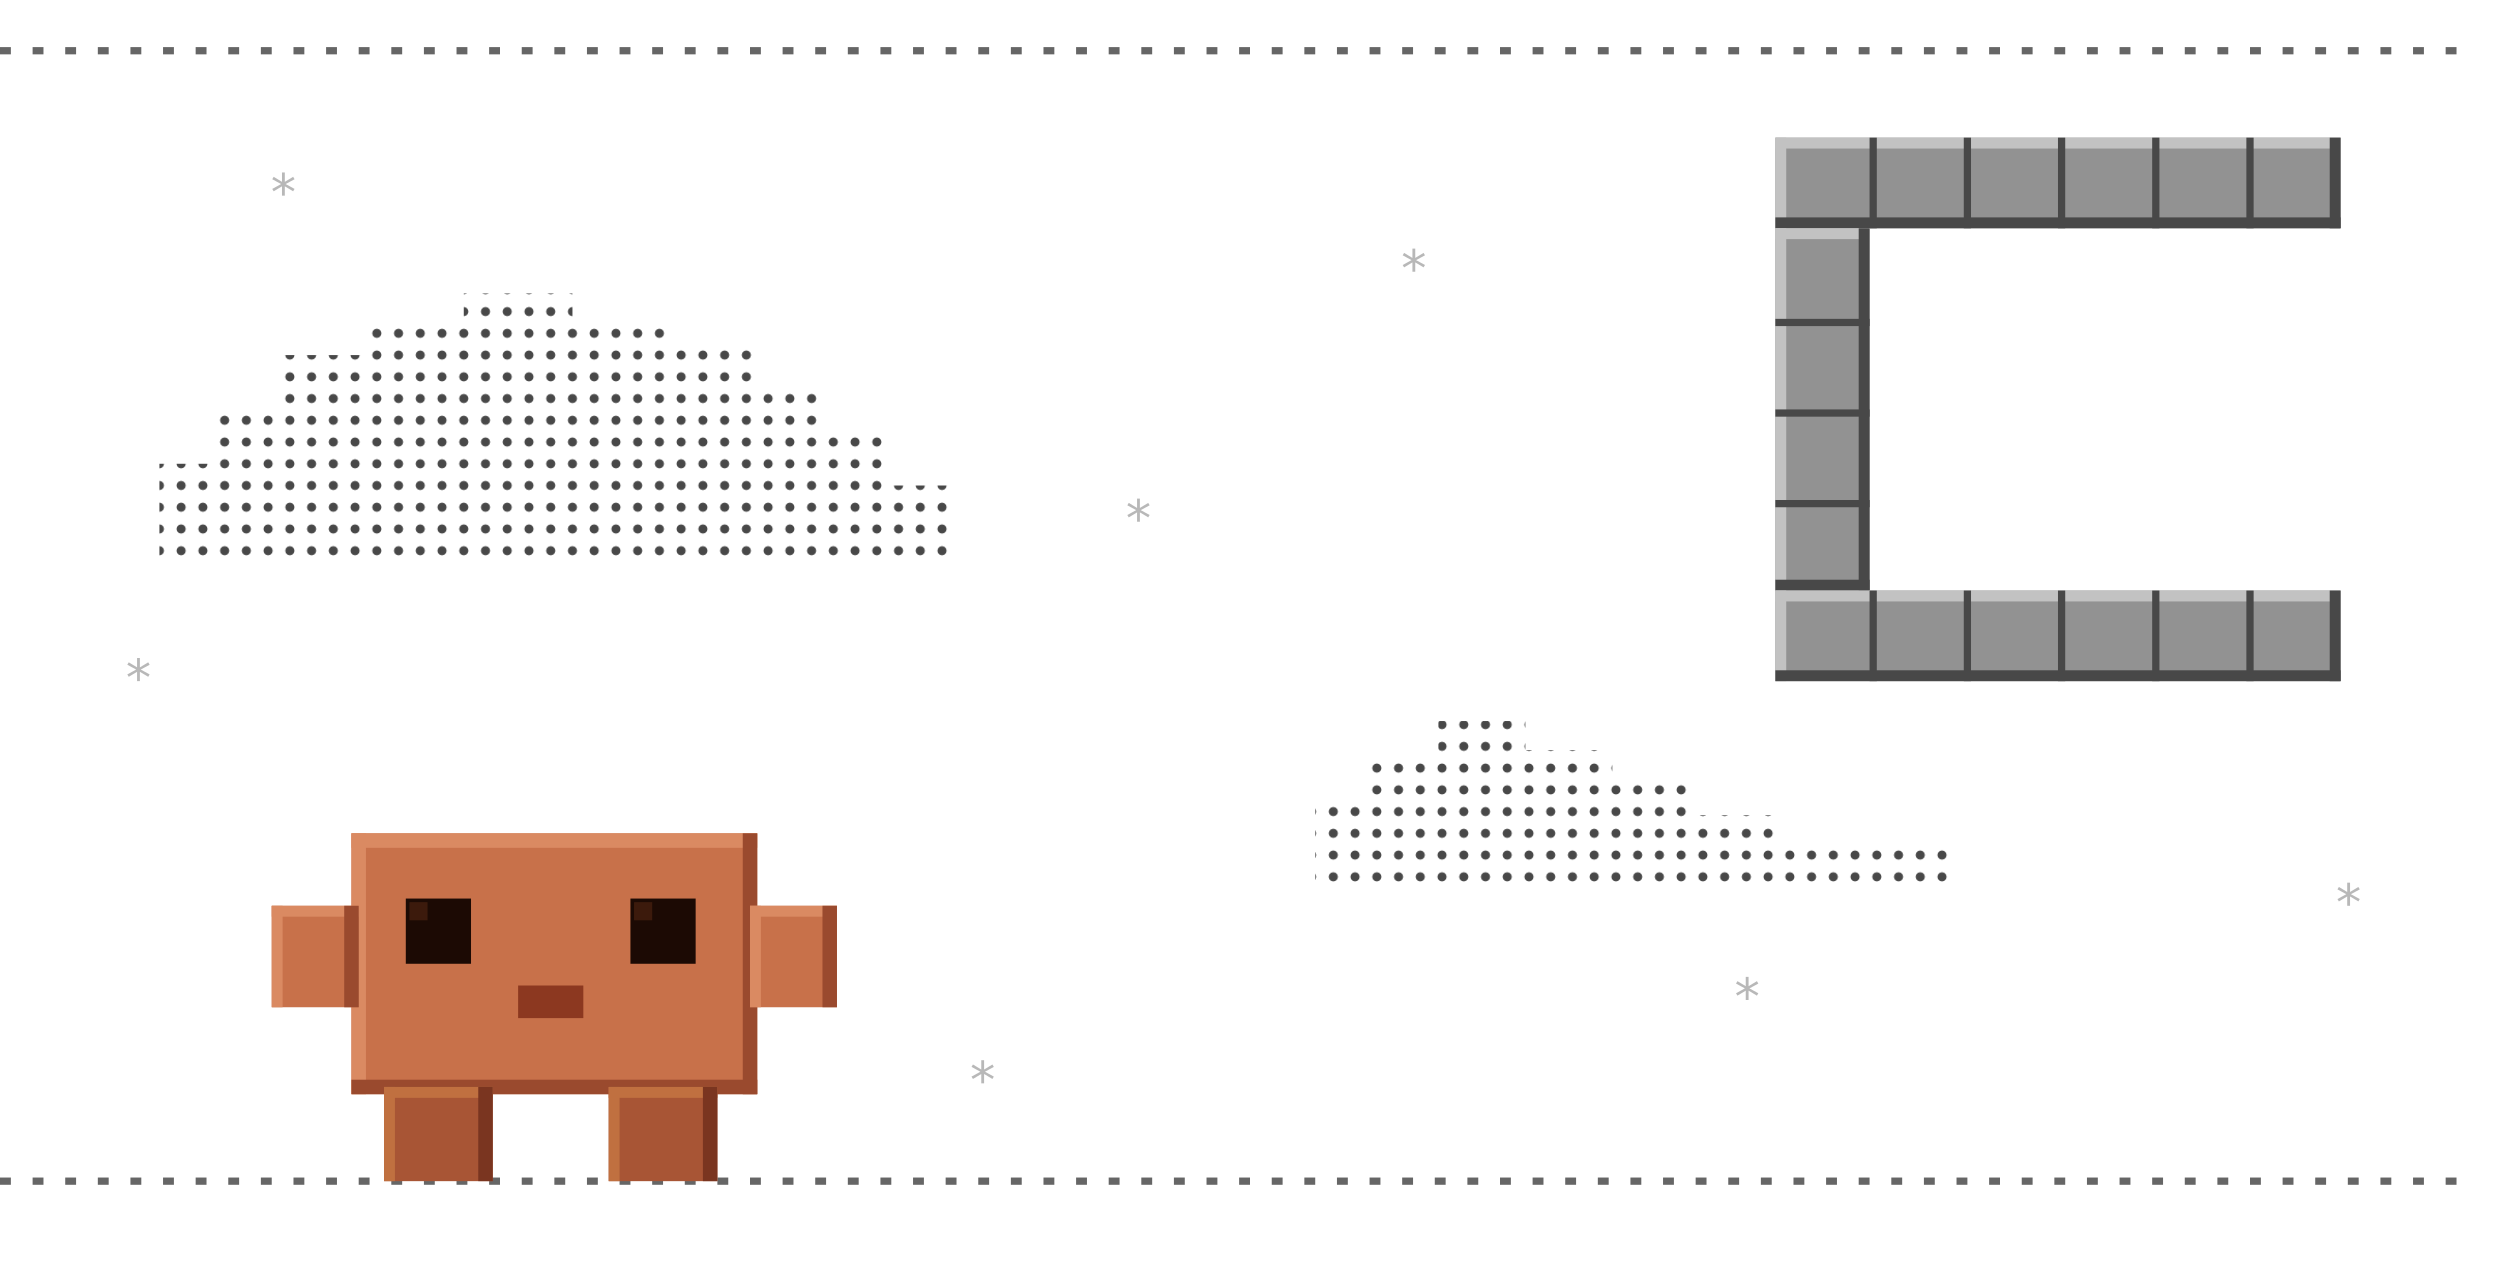
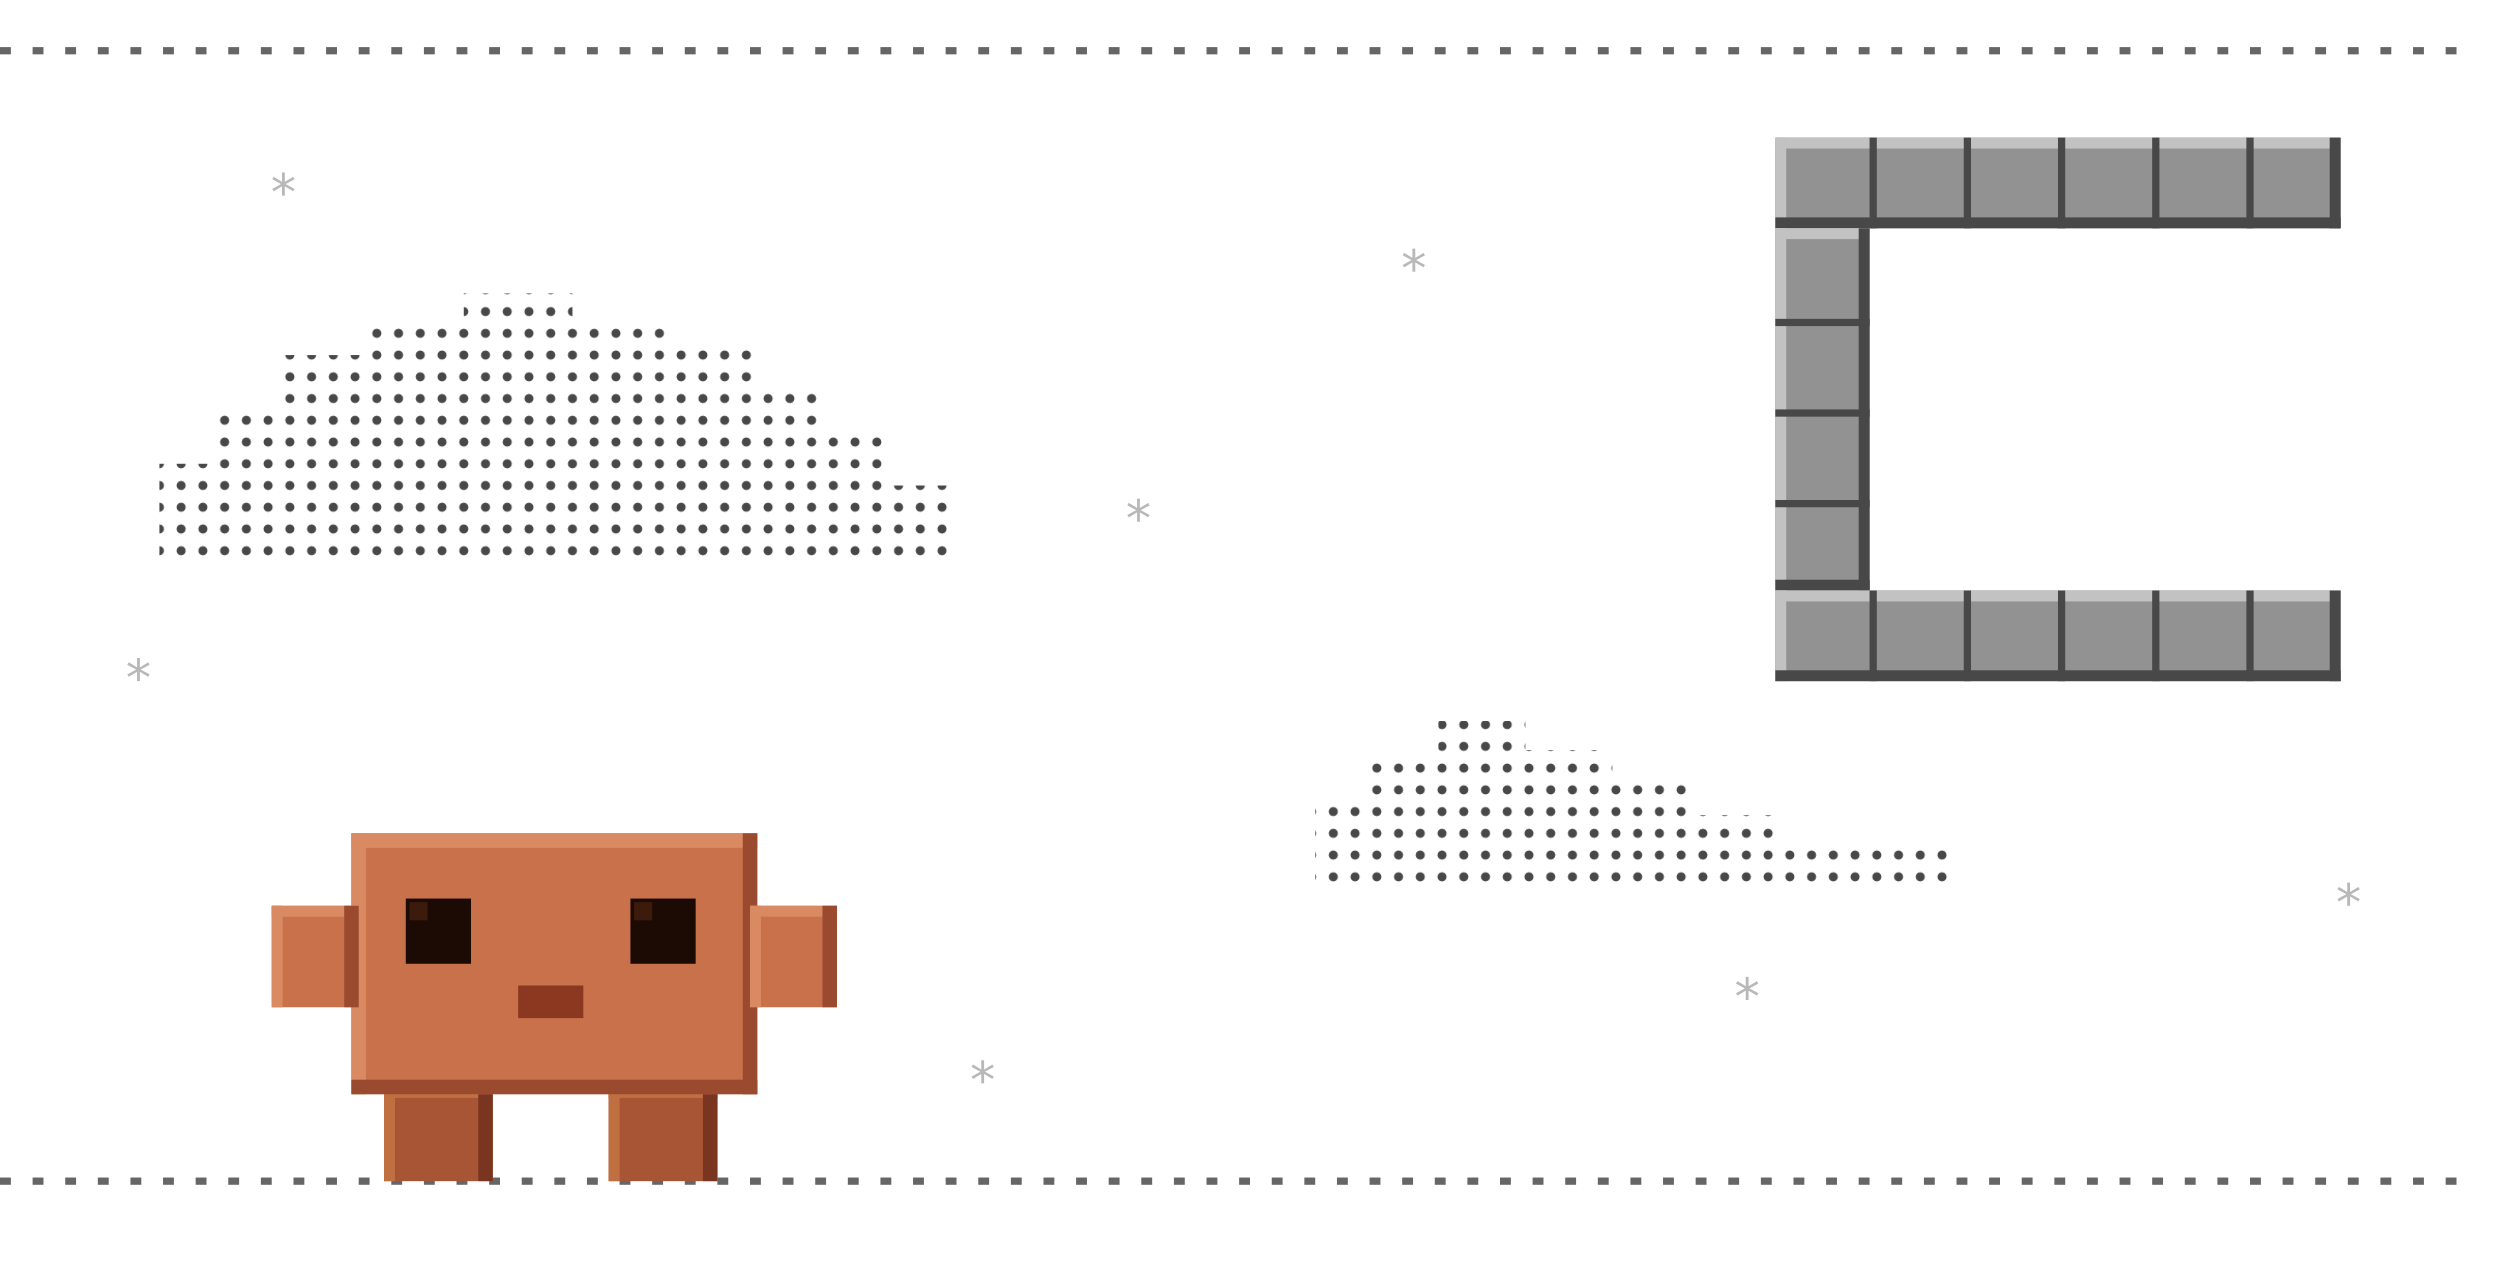
- <svg xmlns="http://www.w3.org/2000/svg" width="100%" viewBox="0 0 690 350" role="img" style="">
+ <svg xmlns="http://www.w3.org/2000/svg" viewBox="0 0 690 350" role="img" style="">
  <defs>
    <pattern id="dp" x="0" y="0" width="6" height="6" patternUnits="userSpaceOnUse">
      <circle cx="2" cy="2" r="1.25" fill="#484848" />
    </pattern>
+     <filter id="starGlow" x="-120%" y="-120%" width="340%" height="340%" color-interpolation-filters="sRGB">
+       <feGaussianBlur in="SourceGraphic" stdDeviation="0.15" result="softGlow">
+         <animate attributeName="stdDeviation" values="0.15;0.55;0.15" dur="1.32s" repeatCount="indefinite" />
+       </feGaussianBlur>
+       <feColorMatrix in="softGlow" type="matrix" values="1 0 0 0 0.38               0 1 0 0 0.38               0 0 1 0 0.38               0 0 0 0.70 0" result="glowColor">
+         <animate attributeName="values" values="1 0 0 0 0.25 0 1 0 0 0.25 0 0 1 0 0.25 0 0 0 0.35 0;                 1 0 0 0 0.45 0 1 0 0 0.45 0 0 1 0 0.45 0 0 0 0.80 0;                 1 0 0 0 0.25 0 1 0 0 0.25 0 0 1 0 0.25 0 0 0 0.35 0" dur="1.32s" repeatCount="indefinite" />
+       </feColorMatrix>
+       <feMerge>
+         <feMergeNode in="glowColor" />
+         <feMergeNode in="SourceGraphic" />
+       </feMerge>
+     </filter>
+     <style>
+    .star-shimmer { transform-box: fill-box; transform-origin: center; filter: url(#starGlow); animation: starBreath 1.32s ease-in-out infinite; }
+   @keyframes starBreath {
+     0%, 100% { transform: scale(1); }
+     50% { transform: scale(1.08); }
+   }
+ </style>
  </defs>
  <rect width="680" height="340" fill="transparent" style="fill:transparent;stroke:none;color:rgb(0, 0, 0);stroke-width:1px;stroke-linecap:butt;stroke-linejoin:miter;opacity:1;font-family:&quot;Anthropic Sans&quot;, -apple-system, BlinkMacSystemFont, &quot;Segoe UI&quot;, sans-serif;font-size:16px;font-weight:400;text-anchor:start;dominant-baseline:auto" />
  <line x1="0" y1="14" x2="680" y2="14" stroke="#666" stroke-width="2" stroke-dasharray="3,6" style="fill:rgb(0, 0, 0);stroke:rgb(102, 102, 102);color:rgb(0, 0, 0);stroke-width:2px;stroke-dasharray:3px, 6px;stroke-linecap:butt;stroke-linejoin:miter;opacity:1;font-family:&quot;Anthropic Sans&quot;, -apple-system, BlinkMacSystemFont, &quot;Segoe UI&quot;, sans-serif;font-size:16px;font-weight:400;text-anchor:start;dominant-baseline:auto" />
  <line x1="0" y1="326" x2="680" y2="326" stroke="#666" stroke-width="2" stroke-dasharray="3,6" style="fill:rgb(0, 0, 0);stroke:rgb(102, 102, 102);color:rgb(0, 0, 0);stroke-width:2px;stroke-dasharray:3px, 6px;stroke-linecap:butt;stroke-linejoin:miter;opacity:1;font-family:&quot;Anthropic Sans&quot;, -apple-system, BlinkMacSystemFont, &quot;Segoe UI&quot;, sans-serif;font-size:16px;font-weight:400;text-anchor:start;dominant-baseline:auto" />
-   <text x="74" y="58" fill="#b8b8b8" font-size="14" font-family="monospace" style="fill:rgb(184, 184, 184);stroke:none;color:rgb(0, 0, 0);stroke-width:1px;stroke-linecap:butt;stroke-linejoin:miter;opacity:1;font-family:monospace;font-size:14px;font-weight:400;text-anchor:start;dominant-baseline:auto">*</text>
-   <text x="386" y="79" fill="#b8b8b8" font-size="14" font-family="monospace" style="fill:rgb(184, 184, 184);stroke:none;color:rgb(0, 0, 0);stroke-width:1px;stroke-linecap:butt;stroke-linejoin:miter;opacity:1;font-family:monospace;font-size:14px;font-weight:400;text-anchor:start;dominant-baseline:auto">*</text>
-   <text x="310" y="148" fill="#b8b8b8" font-size="14" font-family="monospace" style="fill:rgb(184, 184, 184);stroke:none;color:rgb(0, 0, 0);stroke-width:1px;stroke-linecap:butt;stroke-linejoin:miter;opacity:1;font-family:monospace;font-size:14px;font-weight:400;text-anchor:start;dominant-baseline:auto">*</text>
-   <text x="34" y="192" fill="#b8b8b8" font-size="14" font-family="monospace" style="fill:rgb(184, 184, 184);stroke:none;color:rgb(0, 0, 0);stroke-width:1px;stroke-linecap:butt;stroke-linejoin:miter;opacity:1;font-family:monospace;font-size:14px;font-weight:400;text-anchor:start;dominant-baseline:auto">*</text>
-   <text x="478" y="280" fill="#b8b8b8" font-size="14" font-family="monospace" style="fill:rgb(184, 184, 184);stroke:none;color:rgb(0, 0, 0);stroke-width:1px;stroke-linecap:butt;stroke-linejoin:miter;opacity:1;font-family:monospace;font-size:14px;font-weight:400;text-anchor:start;dominant-baseline:auto">*</text>
-   <text x="644" y="254" fill="#b8b8b8" font-size="14" font-family="monospace" style="fill:rgb(184, 184, 184);stroke:none;color:rgb(0, 0, 0);stroke-width:1px;stroke-linecap:butt;stroke-linejoin:miter;opacity:1;font-family:monospace;font-size:14px;font-weight:400;text-anchor:start;dominant-baseline:auto">*</text>
-   <text x="267" y="303" fill="#b8b8b8" font-size="14" font-family="monospace" style="fill:rgb(184, 184, 184);stroke:none;color:rgb(0, 0, 0);stroke-width:1px;stroke-linecap:butt;stroke-linejoin:miter;opacity:1;font-family:monospace;font-size:14px;font-weight:400;text-anchor:start;dominant-baseline:auto">*</text>
+   <text x="74" y="58" fill="#b8b8b8" font-size="14" font-family="monospace" style="fill:rgb(184, 184, 184);stroke:none;color:rgb(0, 0, 0);stroke-width:1px;stroke-linecap:butt;stroke-linejoin:miter;opacity:1;font-family:monospace;font-size:14px;font-weight:400;text-anchor:start;dominant-baseline:auto" class="star-shimmer">
+     <animate attributeName="opacity" values="0.35;1;0.35" dur="1.32s" begin="0s" repeatCount="indefinite" />*</text>
+   <text x="386" y="79" fill="#b8b8b8" font-size="14" font-family="monospace" style="fill:rgb(184, 184, 184);stroke:none;color:rgb(0, 0, 0);stroke-width:1px;stroke-linecap:butt;stroke-linejoin:miter;opacity:1;font-family:monospace;font-size:14px;font-weight:400;text-anchor:start;dominant-baseline:auto" class="star-shimmer">
+     <animate attributeName="opacity" values="0.35;1;0.35" dur="1.32s" begin="0.16s" repeatCount="indefinite" />*</text>
+   <text x="310" y="148" fill="#b8b8b8" font-size="14" font-family="monospace" style="fill:rgb(184, 184, 184);stroke:none;color:rgb(0, 0, 0);stroke-width:1px;stroke-linecap:butt;stroke-linejoin:miter;opacity:1;font-family:monospace;font-size:14px;font-weight:400;text-anchor:start;dominant-baseline:auto" class="star-shimmer">
+     <animate attributeName="opacity" values="0.35;1;0.35" dur="1.32s" begin="0.32s" repeatCount="indefinite" />*</text>
+   <text x="34" y="192" fill="#b8b8b8" font-size="14" font-family="monospace" style="fill:rgb(184, 184, 184);stroke:none;color:rgb(0, 0, 0);stroke-width:1px;stroke-linecap:butt;stroke-linejoin:miter;opacity:1;font-family:monospace;font-size:14px;font-weight:400;text-anchor:start;dominant-baseline:auto" class="star-shimmer">
+     <animate attributeName="opacity" values="0.35;1;0.35" dur="1.32s" begin="0.48s" repeatCount="indefinite" />*</text>
+   <text x="478" y="280" fill="#b8b8b8" font-size="14" font-family="monospace" style="fill:rgb(184, 184, 184);stroke:none;color:rgb(0, 0, 0);stroke-width:1px;stroke-linecap:butt;stroke-linejoin:miter;opacity:1;font-family:monospace;font-size:14px;font-weight:400;text-anchor:start;dominant-baseline:auto" class="star-shimmer">
+     <animate attributeName="opacity" values="0.35;1;0.35" dur="1.32s" begin="0.64s" repeatCount="indefinite" />*</text>
+   <text x="644" y="254" fill="#b8b8b8" font-size="14" font-family="monospace" style="fill:rgb(184, 184, 184);stroke:none;color:rgb(0, 0, 0);stroke-width:1px;stroke-linecap:butt;stroke-linejoin:miter;opacity:1;font-family:monospace;font-size:14px;font-weight:400;text-anchor:start;dominant-baseline:auto" class="star-shimmer">
+     <animate attributeName="opacity" values="0.35;1;0.35" dur="1.32s" begin="0.80s" repeatCount="indefinite" />*</text>
+   <text x="267" y="303" fill="#b8b8b8" font-size="14" font-family="monospace" style="fill:rgb(184, 184, 184);stroke:none;color:rgb(0, 0, 0);stroke-width:1px;stroke-linecap:butt;stroke-linejoin:miter;opacity:1;font-family:monospace;font-size:14px;font-weight:400;text-anchor:start;dominant-baseline:auto" class="star-shimmer">
+     <animate attributeName="opacity" values="0.35;1;0.35" dur="1.32s" begin="0.96s" repeatCount="indefinite" />*</text>
  <path d="M44,154 L44,128 L58,128 L58,114 L76,114 L76,98 L100,98 L100,88 L128,88 L128,81 L158,81 L158,88 L184,88 L184,96 L208,96 L208,108 L228,108 L228,120 L246,120 L246,134 L263,134 L263,154 Z" fill="url(#dp)" style="stroke:none;color:rgb(0, 0, 0);stroke-width:1px;stroke-linecap:butt;stroke-linejoin:miter;opacity:1;font-family:&quot;Anthropic Sans&quot;, -apple-system, BlinkMacSystemFont, &quot;Segoe UI&quot;, sans-serif;font-size:16px;font-weight:400;text-anchor:start;dominant-baseline:auto" />
  <path d="M363,246 L363,220 L376,220 L376,208 L397,208 L397,199 L421,199 L421,207 L445,207 L445,216 L466,216 L466,225 L490,225 L490,234 L540,234 L540,246 Z" fill="url(#dp)" style="stroke:none;color:rgb(0, 0, 0);stroke-width:1px;stroke-linecap:butt;stroke-linejoin:miter;opacity:1;font-family:&quot;Anthropic Sans&quot;, -apple-system, BlinkMacSystemFont, &quot;Segoe UI&quot;, sans-serif;font-size:16px;font-weight:400;text-anchor:start;dominant-baseline:auto" />
  <rect x="490" y="38" width="156" height="25" fill="#929292" style="fill:rgb(146, 146, 146);stroke:none;color:rgb(0, 0, 0);stroke-width:1px;stroke-linecap:butt;stroke-linejoin:miter;opacity:1;font-family:&quot;Anthropic Sans&quot;, -apple-system, BlinkMacSystemFont, &quot;Segoe UI&quot;, sans-serif;font-size:16px;font-weight:400;text-anchor:start;dominant-baseline:auto" />
  <rect x="490" y="38" width="156" height="3" fill="#c2c2c2" style="fill:rgb(194, 194, 194);stroke:none;color:rgb(0, 0, 0);stroke-width:1px;stroke-linecap:butt;stroke-linejoin:miter;opacity:1;font-family:&quot;Anthropic Sans&quot;, -apple-system, BlinkMacSystemFont, &quot;Segoe UI&quot;, sans-serif;font-size:16px;font-weight:400;text-anchor:start;dominant-baseline:auto" />
  <rect x="490" y="38" width="3" height="25" fill="#c2c2c2" style="fill:rgb(194, 194, 194);stroke:none;color:rgb(0, 0, 0);stroke-width:1px;stroke-linecap:butt;stroke-linejoin:miter;opacity:1;font-family:&quot;Anthropic Sans&quot;, -apple-system, BlinkMacSystemFont, &quot;Segoe UI&quot;, sans-serif;font-size:16px;font-weight:400;text-anchor:start;dominant-baseline:auto" />
  <rect x="643" y="38" width="3" height="25" fill="#484848" style="fill:rgb(72, 72, 72);stroke:none;color:rgb(0, 0, 0);stroke-width:1px;stroke-linecap:butt;stroke-linejoin:miter;opacity:1;font-family:&quot;Anthropic Sans&quot;, -apple-system, BlinkMacSystemFont, &quot;Segoe UI&quot;, sans-serif;font-size:16px;font-weight:400;text-anchor:start;dominant-baseline:auto" />
  <rect x="490" y="60" width="156" height="3" fill="#484848" style="fill:rgb(72, 72, 72);stroke:none;color:rgb(0, 0, 0);stroke-width:1px;stroke-linecap:butt;stroke-linejoin:miter;opacity:1;font-family:&quot;Anthropic Sans&quot;, -apple-system, BlinkMacSystemFont, &quot;Segoe UI&quot;, sans-serif;font-size:16px;font-weight:400;text-anchor:start;dominant-baseline:auto" />
  <rect x="516" y="38" width="2" height="25" fill="#484848" style="fill:rgb(72, 72, 72);stroke:none;color:rgb(0, 0, 0);stroke-width:1px;stroke-linecap:butt;stroke-linejoin:miter;opacity:1;font-family:&quot;Anthropic Sans&quot;, -apple-system, BlinkMacSystemFont, &quot;Segoe UI&quot;, sans-serif;font-size:16px;font-weight:400;text-anchor:start;dominant-baseline:auto" />
  <rect x="542" y="38" width="2" height="25" fill="#484848" style="fill:rgb(72, 72, 72);stroke:none;color:rgb(0, 0, 0);stroke-width:1px;stroke-linecap:butt;stroke-linejoin:miter;opacity:1;font-family:&quot;Anthropic Sans&quot;, -apple-system, BlinkMacSystemFont, &quot;Segoe UI&quot;, sans-serif;font-size:16px;font-weight:400;text-anchor:start;dominant-baseline:auto" />
  <rect x="568" y="38" width="2" height="25" fill="#484848" style="fill:rgb(72, 72, 72);stroke:none;color:rgb(0, 0, 0);stroke-width:1px;stroke-linecap:butt;stroke-linejoin:miter;opacity:1;font-family:&quot;Anthropic Sans&quot;, -apple-system, BlinkMacSystemFont, &quot;Segoe UI&quot;, sans-serif;font-size:16px;font-weight:400;text-anchor:start;dominant-baseline:auto" />
  <rect x="594" y="38" width="2" height="25" fill="#484848" style="fill:rgb(72, 72, 72);stroke:none;color:rgb(0, 0, 0);stroke-width:1px;stroke-linecap:butt;stroke-linejoin:miter;opacity:1;font-family:&quot;Anthropic Sans&quot;, -apple-system, BlinkMacSystemFont, &quot;Segoe UI&quot;, sans-serif;font-size:16px;font-weight:400;text-anchor:start;dominant-baseline:auto" />
  <rect x="620" y="38" width="2" height="25" fill="#484848" style="fill:rgb(72, 72, 72);stroke:none;color:rgb(0, 0, 0);stroke-width:1px;stroke-linecap:butt;stroke-linejoin:miter;opacity:1;font-family:&quot;Anthropic Sans&quot;, -apple-system, BlinkMacSystemFont, &quot;Segoe UI&quot;, sans-serif;font-size:16px;font-weight:400;text-anchor:start;dominant-baseline:auto" />
  <rect x="490" y="63" width="26" height="100" fill="#929292" style="fill:rgb(146, 146, 146);stroke:none;color:rgb(0, 0, 0);stroke-width:1px;stroke-linecap:butt;stroke-linejoin:miter;opacity:1;font-family:&quot;Anthropic Sans&quot;, -apple-system, BlinkMacSystemFont, &quot;Segoe UI&quot;, sans-serif;font-size:16px;font-weight:400;text-anchor:start;dominant-baseline:auto" />
  <rect x="490" y="63" width="3" height="100" fill="#c2c2c2" style="fill:rgb(194, 194, 194);stroke:none;color:rgb(0, 0, 0);stroke-width:1px;stroke-linecap:butt;stroke-linejoin:miter;opacity:1;font-family:&quot;Anthropic Sans&quot;, -apple-system, BlinkMacSystemFont, &quot;Segoe UI&quot;, sans-serif;font-size:16px;font-weight:400;text-anchor:start;dominant-baseline:auto" />
  <rect x="490" y="63" width="26" height="3" fill="#c2c2c2" style="fill:rgb(194, 194, 194);stroke:none;color:rgb(0, 0, 0);stroke-width:1px;stroke-linecap:butt;stroke-linejoin:miter;opacity:1;font-family:&quot;Anthropic Sans&quot;, -apple-system, BlinkMacSystemFont, &quot;Segoe UI&quot;, sans-serif;font-size:16px;font-weight:400;text-anchor:start;dominant-baseline:auto" />
  <rect x="513" y="63" width="3" height="100" fill="#484848" style="fill:rgb(72, 72, 72);stroke:none;color:rgb(0, 0, 0);stroke-width:1px;stroke-linecap:butt;stroke-linejoin:miter;opacity:1;font-family:&quot;Anthropic Sans&quot;, -apple-system, BlinkMacSystemFont, &quot;Segoe UI&quot;, sans-serif;font-size:16px;font-weight:400;text-anchor:start;dominant-baseline:auto" />
  <rect x="490" y="160" width="26" height="3" fill="#484848" style="fill:rgb(72, 72, 72);stroke:none;color:rgb(0, 0, 0);stroke-width:1px;stroke-linecap:butt;stroke-linejoin:miter;opacity:1;font-family:&quot;Anthropic Sans&quot;, -apple-system, BlinkMacSystemFont, &quot;Segoe UI&quot;, sans-serif;font-size:16px;font-weight:400;text-anchor:start;dominant-baseline:auto" />
  <rect x="490" y="88" width="26" height="2" fill="#484848" style="fill:rgb(72, 72, 72);stroke:none;color:rgb(0, 0, 0);stroke-width:1px;stroke-linecap:butt;stroke-linejoin:miter;opacity:1;font-family:&quot;Anthropic Sans&quot;, -apple-system, BlinkMacSystemFont, &quot;Segoe UI&quot;, sans-serif;font-size:16px;font-weight:400;text-anchor:start;dominant-baseline:auto" />
  <rect x="490" y="113" width="26" height="2" fill="#484848" style="fill:rgb(72, 72, 72);stroke:none;color:rgb(0, 0, 0);stroke-width:1px;stroke-linecap:butt;stroke-linejoin:miter;opacity:1;font-family:&quot;Anthropic Sans&quot;, -apple-system, BlinkMacSystemFont, &quot;Segoe UI&quot;, sans-serif;font-size:16px;font-weight:400;text-anchor:start;dominant-baseline:auto" />
  <rect x="490" y="138" width="26" height="2" fill="#484848" style="fill:rgb(72, 72, 72);stroke:none;color:rgb(0, 0, 0);stroke-width:1px;stroke-linecap:butt;stroke-linejoin:miter;opacity:1;font-family:&quot;Anthropic Sans&quot;, -apple-system, BlinkMacSystemFont, &quot;Segoe UI&quot;, sans-serif;font-size:16px;font-weight:400;text-anchor:start;dominant-baseline:auto" />
  <rect x="490" y="163" width="156" height="25" fill="#929292" style="fill:rgb(146, 146, 146);stroke:none;color:rgb(0, 0, 0);stroke-width:1px;stroke-linecap:butt;stroke-linejoin:miter;opacity:1;font-family:&quot;Anthropic Sans&quot;, -apple-system, BlinkMacSystemFont, &quot;Segoe UI&quot;, sans-serif;font-size:16px;font-weight:400;text-anchor:start;dominant-baseline:auto" />
  <rect x="490" y="163" width="156" height="3" fill="#c2c2c2" style="fill:rgb(194, 194, 194);stroke:none;color:rgb(0, 0, 0);stroke-width:1px;stroke-linecap:butt;stroke-linejoin:miter;opacity:1;font-family:&quot;Anthropic Sans&quot;, -apple-system, BlinkMacSystemFont, &quot;Segoe UI&quot;, sans-serif;font-size:16px;font-weight:400;text-anchor:start;dominant-baseline:auto" />
  <rect x="490" y="163" width="3" height="25" fill="#c2c2c2" style="fill:rgb(194, 194, 194);stroke:none;color:rgb(0, 0, 0);stroke-width:1px;stroke-linecap:butt;stroke-linejoin:miter;opacity:1;font-family:&quot;Anthropic Sans&quot;, -apple-system, BlinkMacSystemFont, &quot;Segoe UI&quot;, sans-serif;font-size:16px;font-weight:400;text-anchor:start;dominant-baseline:auto" />
  <rect x="643" y="163" width="3" height="25" fill="#484848" style="fill:rgb(72, 72, 72);stroke:none;color:rgb(0, 0, 0);stroke-width:1px;stroke-linecap:butt;stroke-linejoin:miter;opacity:1;font-family:&quot;Anthropic Sans&quot;, -apple-system, BlinkMacSystemFont, &quot;Segoe UI&quot;, sans-serif;font-size:16px;font-weight:400;text-anchor:start;dominant-baseline:auto" />
  <rect x="490" y="185" width="156" height="3" fill="#484848" style="fill:rgb(72, 72, 72);stroke:none;color:rgb(0, 0, 0);stroke-width:1px;stroke-linecap:butt;stroke-linejoin:miter;opacity:1;font-family:&quot;Anthropic Sans&quot;, -apple-system, BlinkMacSystemFont, &quot;Segoe UI&quot;, sans-serif;font-size:16px;font-weight:400;text-anchor:start;dominant-baseline:auto" />
  <rect x="516" y="163" width="2" height="25" fill="#484848" style="fill:rgb(72, 72, 72);stroke:none;color:rgb(0, 0, 0);stroke-width:1px;stroke-linecap:butt;stroke-linejoin:miter;opacity:1;font-family:&quot;Anthropic Sans&quot;, -apple-system, BlinkMacSystemFont, &quot;Segoe UI&quot;, sans-serif;font-size:16px;font-weight:400;text-anchor:start;dominant-baseline:auto" />
  <rect x="542" y="163" width="2" height="25" fill="#484848" style="fill:rgb(72, 72, 72);stroke:none;color:rgb(0, 0, 0);stroke-width:1px;stroke-linecap:butt;stroke-linejoin:miter;opacity:1;font-family:&quot;Anthropic Sans&quot;, -apple-system, BlinkMacSystemFont, &quot;Segoe UI&quot;, sans-serif;font-size:16px;font-weight:400;text-anchor:start;dominant-baseline:auto" />
  <rect x="568" y="163" width="2" height="25" fill="#484848" style="fill:rgb(72, 72, 72);stroke:none;color:rgb(0, 0, 0);stroke-width:1px;stroke-linecap:butt;stroke-linejoin:miter;opacity:1;font-family:&quot;Anthropic Sans&quot;, -apple-system, BlinkMacSystemFont, &quot;Segoe UI&quot;, sans-serif;font-size:16px;font-weight:400;text-anchor:start;dominant-baseline:auto" />
  <rect x="594" y="163" width="2" height="25" fill="#484848" style="fill:rgb(72, 72, 72);stroke:none;color:rgb(0, 0, 0);stroke-width:1px;stroke-linecap:butt;stroke-linejoin:miter;opacity:1;font-family:&quot;Anthropic Sans&quot;, -apple-system, BlinkMacSystemFont, &quot;Segoe UI&quot;, sans-serif;font-size:16px;font-weight:400;text-anchor:start;dominant-baseline:auto" />
  <rect x="620" y="163" width="2" height="25" fill="#484848" style="fill:rgb(72, 72, 72);stroke:none;color:rgb(0, 0, 0);stroke-width:1px;stroke-linecap:butt;stroke-linejoin:miter;opacity:1;font-family:&quot;Anthropic Sans&quot;, -apple-system, BlinkMacSystemFont, &quot;Segoe UI&quot;, sans-serif;font-size:16px;font-weight:400;text-anchor:start;dominant-baseline:auto" />
-   <rect x="97" y="230" width="112" height="72" fill="#c8714a" style="fill:rgb(200, 113, 74);stroke:none;color:rgb(0, 0, 0);stroke-width:1px;stroke-linecap:butt;stroke-linejoin:miter;opacity:1;font-family:&quot;Anthropic Sans&quot;, -apple-system, BlinkMacSystemFont, &quot;Segoe UI&quot;, sans-serif;font-size:16px;font-weight:400;text-anchor:start;dominant-baseline:auto" />
-   <rect x="97" y="230" width="112" height="4" fill="#da8a62" style="fill:rgb(218, 138, 98);stroke:none;color:rgb(0, 0, 0);stroke-width:1px;stroke-linecap:butt;stroke-linejoin:miter;opacity:1;font-family:&quot;Anthropic Sans&quot;, -apple-system, BlinkMacSystemFont, &quot;Segoe UI&quot;, sans-serif;font-size:16px;font-weight:400;text-anchor:start;dominant-baseline:auto" />
-   <rect x="97" y="230" width="4" height="72" fill="#da8a62" style="fill:rgb(218, 138, 98);stroke:none;color:rgb(0, 0, 0);stroke-width:1px;stroke-linecap:butt;stroke-linejoin:miter;opacity:1;font-family:&quot;Anthropic Sans&quot;, -apple-system, BlinkMacSystemFont, &quot;Segoe UI&quot;, sans-serif;font-size:16px;font-weight:400;text-anchor:start;dominant-baseline:auto" />
-   <rect x="205" y="230" width="4" height="72" fill="#9a4a2e" style="fill:rgb(154, 74, 46);stroke:none;color:rgb(0, 0, 0);stroke-width:1px;stroke-linecap:butt;stroke-linejoin:miter;opacity:1;font-family:&quot;Anthropic Sans&quot;, -apple-system, BlinkMacSystemFont, &quot;Segoe UI&quot;, sans-serif;font-size:16px;font-weight:400;text-anchor:start;dominant-baseline:auto" />
-   <rect x="97" y="298" width="112" height="4" fill="#9a4a2e" style="fill:rgb(154, 74, 46);stroke:none;color:rgb(0, 0, 0);stroke-width:1px;stroke-linecap:butt;stroke-linejoin:miter;opacity:1;font-family:&quot;Anthropic Sans&quot;, -apple-system, BlinkMacSystemFont, &quot;Segoe UI&quot;, sans-serif;font-size:16px;font-weight:400;text-anchor:start;dominant-baseline:auto" />
-   <rect x="75" y="250" width="24" height="28" fill="#c8714a" style="fill:rgb(200, 113, 74);stroke:none;color:rgb(0, 0, 0);stroke-width:1px;stroke-linecap:butt;stroke-linejoin:miter;opacity:1;font-family:&quot;Anthropic Sans&quot;, -apple-system, BlinkMacSystemFont, &quot;Segoe UI&quot;, sans-serif;font-size:16px;font-weight:400;text-anchor:start;dominant-baseline:auto" />
-   <rect x="75" y="250" width="3" height="28" fill="#da8a62" style="fill:rgb(218, 138, 98);stroke:none;color:rgb(0, 0, 0);stroke-width:1px;stroke-linecap:butt;stroke-linejoin:miter;opacity:1;font-family:&quot;Anthropic Sans&quot;, -apple-system, BlinkMacSystemFont, &quot;Segoe UI&quot;, sans-serif;font-size:16px;font-weight:400;text-anchor:start;dominant-baseline:auto" />
-   <rect x="75" y="250" width="24" height="3" fill="#da8a62" style="fill:rgb(218, 138, 98);stroke:none;color:rgb(0, 0, 0);stroke-width:1px;stroke-linecap:butt;stroke-linejoin:miter;opacity:1;font-family:&quot;Anthropic Sans&quot;, -apple-system, BlinkMacSystemFont, &quot;Segoe UI&quot;, sans-serif;font-size:16px;font-weight:400;text-anchor:start;dominant-baseline:auto" />
-   <rect x="95" y="250" width="4" height="28" fill="#9a4a2e" style="fill:rgb(154, 74, 46);stroke:none;color:rgb(0, 0, 0);stroke-width:1px;stroke-linecap:butt;stroke-linejoin:miter;opacity:1;font-family:&quot;Anthropic Sans&quot;, -apple-system, BlinkMacSystemFont, &quot;Segoe UI&quot;, sans-serif;font-size:16px;font-weight:400;text-anchor:start;dominant-baseline:auto" />
-   <rect x="207" y="250" width="24" height="28" fill="#c8714a" style="fill:rgb(200, 113, 74);stroke:none;color:rgb(0, 0, 0);stroke-width:1px;stroke-linecap:butt;stroke-linejoin:miter;opacity:1;font-family:&quot;Anthropic Sans&quot;, -apple-system, BlinkMacSystemFont, &quot;Segoe UI&quot;, sans-serif;font-size:16px;font-weight:400;text-anchor:start;dominant-baseline:auto" />
-   <rect x="207" y="250" width="3" height="28" fill="#da8a62" style="fill:rgb(218, 138, 98);stroke:none;color:rgb(0, 0, 0);stroke-width:1px;stroke-linecap:butt;stroke-linejoin:miter;opacity:1;font-family:&quot;Anthropic Sans&quot;, -apple-system, BlinkMacSystemFont, &quot;Segoe UI&quot;, sans-serif;font-size:16px;font-weight:400;text-anchor:start;dominant-baseline:auto" />
-   <rect x="207" y="250" width="24" height="3" fill="#da8a62" style="fill:rgb(218, 138, 98);stroke:none;color:rgb(0, 0, 0);stroke-width:1px;stroke-linecap:butt;stroke-linejoin:miter;opacity:1;font-family:&quot;Anthropic Sans&quot;, -apple-system, BlinkMacSystemFont, &quot;Segoe UI&quot;, sans-serif;font-size:16px;font-weight:400;text-anchor:start;dominant-baseline:auto" />
-   <rect x="227" y="250" width="4" height="28" fill="#9a4a2e" style="fill:rgb(154, 74, 46);stroke:none;color:rgb(0, 0, 0);stroke-width:1px;stroke-linecap:butt;stroke-linejoin:miter;opacity:1;font-family:&quot;Anthropic Sans&quot;, -apple-system, BlinkMacSystemFont, &quot;Segoe UI&quot;, sans-serif;font-size:16px;font-weight:400;text-anchor:start;dominant-baseline:auto" />
-   <rect x="112" y="248" width="18" height="18" fill="#1c0a04" style="fill:rgb(28, 10, 4);stroke:none;color:rgb(0, 0, 0);stroke-width:1px;stroke-linecap:butt;stroke-linejoin:miter;opacity:1;font-family:&quot;Anthropic Sans&quot;, -apple-system, BlinkMacSystemFont, &quot;Segoe UI&quot;, sans-serif;font-size:16px;font-weight:400;text-anchor:start;dominant-baseline:auto" />
-   <rect x="113" y="249" width="5" height="5" fill="#3c1a0c" style="fill:rgb(60, 26, 12);stroke:none;color:rgb(0, 0, 0);stroke-width:1px;stroke-linecap:butt;stroke-linejoin:miter;opacity:1;font-family:&quot;Anthropic Sans&quot;, -apple-system, BlinkMacSystemFont, &quot;Segoe UI&quot;, sans-serif;font-size:16px;font-weight:400;text-anchor:start;dominant-baseline:auto" />
-   <rect x="174" y="248" width="18" height="18" fill="#1c0a04" style="fill:rgb(28, 10, 4);stroke:none;color:rgb(0, 0, 0);stroke-width:1px;stroke-linecap:butt;stroke-linejoin:miter;opacity:1;font-family:&quot;Anthropic Sans&quot;, -apple-system, BlinkMacSystemFont, &quot;Segoe UI&quot;, sans-serif;font-size:16px;font-weight:400;text-anchor:start;dominant-baseline:auto" />
-   <rect x="175" y="249" width="5" height="5" fill="#3c1a0c" style="fill:rgb(60, 26, 12);stroke:none;color:rgb(0, 0, 0);stroke-width:1px;stroke-linecap:butt;stroke-linejoin:miter;opacity:1;font-family:&quot;Anthropic Sans&quot;, -apple-system, BlinkMacSystemFont, &quot;Segoe UI&quot;, sans-serif;font-size:16px;font-weight:400;text-anchor:start;dominant-baseline:auto" />
-   <rect x="143" y="272" width="18" height="9" fill="#8c3820" style="fill:rgb(140, 56, 32);stroke:none;color:rgb(0, 0, 0);stroke-width:1px;stroke-linecap:butt;stroke-linejoin:miter;opacity:1;font-family:&quot;Anthropic Sans&quot;, -apple-system, BlinkMacSystemFont, &quot;Segoe UI&quot;, sans-serif;font-size:16px;font-weight:400;text-anchor:start;dominant-baseline:auto" />
-   <rect x="106" y="300" width="30" height="26" fill="#a85535" style="fill:rgb(168, 85, 53);stroke:none;color:rgb(0, 0, 0);stroke-width:1px;stroke-linecap:butt;stroke-linejoin:miter;opacity:1;font-family:&quot;Anthropic Sans&quot;, -apple-system, BlinkMacSystemFont, &quot;Segoe UI&quot;, sans-serif;font-size:16px;font-weight:400;text-anchor:start;dominant-baseline:auto" />
-   <rect x="106" y="300" width="3" height="26" fill="#c07040" style="fill:rgb(192, 112, 64);stroke:none;color:rgb(0, 0, 0);stroke-width:1px;stroke-linecap:butt;stroke-linejoin:miter;opacity:1;font-family:&quot;Anthropic Sans&quot;, -apple-system, BlinkMacSystemFont, &quot;Segoe UI&quot;, sans-serif;font-size:16px;font-weight:400;text-anchor:start;dominant-baseline:auto" />
-   <rect x="106" y="300" width="30" height="3" fill="#c07040" style="fill:rgb(192, 112, 64);stroke:none;color:rgb(0, 0, 0);stroke-width:1px;stroke-linecap:butt;stroke-linejoin:miter;opacity:1;font-family:&quot;Anthropic Sans&quot;, -apple-system, BlinkMacSystemFont, &quot;Segoe UI&quot;, sans-serif;font-size:16px;font-weight:400;text-anchor:start;dominant-baseline:auto" />
-   <rect x="132" y="300" width="4" height="26" fill="#7a3520" style="fill:rgb(122, 53, 32);stroke:none;color:rgb(0, 0, 0);stroke-width:1px;stroke-linecap:butt;stroke-linejoin:miter;opacity:1;font-family:&quot;Anthropic Sans&quot;, -apple-system, BlinkMacSystemFont, &quot;Segoe UI&quot;, sans-serif;font-size:16px;font-weight:400;text-anchor:start;dominant-baseline:auto" />
-   <rect x="168" y="300" width="30" height="26" fill="#a85535" style="fill:rgb(168, 85, 53);stroke:none;color:rgb(0, 0, 0);stroke-width:1px;stroke-linecap:butt;stroke-linejoin:miter;opacity:1;font-family:&quot;Anthropic Sans&quot;, -apple-system, BlinkMacSystemFont, &quot;Segoe UI&quot;, sans-serif;font-size:16px;font-weight:400;text-anchor:start;dominant-baseline:auto" />
-   <rect x="168" y="300" width="3" height="26" fill="#c07040" style="fill:rgb(192, 112, 64);stroke:none;color:rgb(0, 0, 0);stroke-width:1px;stroke-linecap:butt;stroke-linejoin:miter;opacity:1;font-family:&quot;Anthropic Sans&quot;, -apple-system, BlinkMacSystemFont, &quot;Segoe UI&quot;, sans-serif;font-size:16px;font-weight:400;text-anchor:start;dominant-baseline:auto" />
-   <rect x="168" y="300" width="30" height="3" fill="#c07040" style="fill:rgb(192, 112, 64);stroke:none;color:rgb(0, 0, 0);stroke-width:1px;stroke-linecap:butt;stroke-linejoin:miter;opacity:1;font-family:&quot;Anthropic Sans&quot;, -apple-system, BlinkMacSystemFont, &quot;Segoe UI&quot;, sans-serif;font-size:16px;font-weight:400;text-anchor:start;dominant-baseline:auto" />
-   <rect x="194" y="300" width="4" height="26" fill="#7a3520" style="fill:rgb(122, 53, 32);stroke:none;color:rgb(0, 0, 0);stroke-width:1px;stroke-linecap:butt;stroke-linejoin:miter;opacity:1;font-family:&quot;Anthropic Sans&quot;, -apple-system, BlinkMacSystemFont, &quot;Segoe UI&quot;, sans-serif;font-size:16px;font-weight:400;text-anchor:start;dominant-baseline:auto" />
+   <g id="character-legs">
+     <rect x="106" y="300" width="30" height="26" fill="#a85535" style="fill:rgb(168, 85, 53);stroke:none;color:rgb(0, 0, 0);stroke-width:1px;stroke-linecap:butt;stroke-linejoin:miter;opacity:1;font-family:&quot;Anthropic Sans&quot;, -apple-system, BlinkMacSystemFont, &quot;Segoe UI&quot;, sans-serif;font-size:16px;font-weight:400;text-anchor:start;dominant-baseline:auto" />
+     <rect x="106" y="300" width="3" height="26" fill="#c07040" style="fill:rgb(192, 112, 64);stroke:none;color:rgb(0, 0, 0);stroke-width:1px;stroke-linecap:butt;stroke-linejoin:miter;opacity:1;font-family:&quot;Anthropic Sans&quot;, -apple-system, BlinkMacSystemFont, &quot;Segoe UI&quot;, sans-serif;font-size:16px;font-weight:400;text-anchor:start;dominant-baseline:auto" />
+     <rect x="106" y="300" width="30" height="3" fill="#c07040" style="fill:rgb(192, 112, 64);stroke:none;color:rgb(0, 0, 0);stroke-width:1px;stroke-linecap:butt;stroke-linejoin:miter;opacity:1;font-family:&quot;Anthropic Sans&quot;, -apple-system, BlinkMacSystemFont, &quot;Segoe UI&quot;, sans-serif;font-size:16px;font-weight:400;text-anchor:start;dominant-baseline:auto" />
+     <rect x="132" y="300" width="4" height="26" fill="#7a3520" style="fill:rgb(122, 53, 32);stroke:none;color:rgb(0, 0, 0);stroke-width:1px;stroke-linecap:butt;stroke-linejoin:miter;opacity:1;font-family:&quot;Anthropic Sans&quot;, -apple-system, BlinkMacSystemFont, &quot;Segoe UI&quot;, sans-serif;font-size:16px;font-weight:400;text-anchor:start;dominant-baseline:auto" />
+     <rect x="168" y="300" width="30" height="26" fill="#a85535" style="fill:rgb(168, 85, 53);stroke:none;color:rgb(0, 0, 0);stroke-width:1px;stroke-linecap:butt;stroke-linejoin:miter;opacity:1;font-family:&quot;Anthropic Sans&quot;, -apple-system, BlinkMacSystemFont, &quot;Segoe UI&quot;, sans-serif;font-size:16px;font-weight:400;text-anchor:start;dominant-baseline:auto" />
+     <rect x="168" y="300" width="3" height="26" fill="#c07040" style="fill:rgb(192, 112, 64);stroke:none;color:rgb(0, 0, 0);stroke-width:1px;stroke-linecap:butt;stroke-linejoin:miter;opacity:1;font-family:&quot;Anthropic Sans&quot;, -apple-system, BlinkMacSystemFont, &quot;Segoe UI&quot;, sans-serif;font-size:16px;font-weight:400;text-anchor:start;dominant-baseline:auto" />
+     <rect x="168" y="300" width="30" height="3" fill="#c07040" style="fill:rgb(192, 112, 64);stroke:none;color:rgb(0, 0, 0);stroke-width:1px;stroke-linecap:butt;stroke-linejoin:miter;opacity:1;font-family:&quot;Anthropic Sans&quot;, -apple-system, BlinkMacSystemFont, &quot;Segoe UI&quot;, sans-serif;font-size:16px;font-weight:400;text-anchor:start;dominant-baseline:auto" />
+     <rect x="194" y="300" width="4" height="26" fill="#7a3520" style="fill:rgb(122, 53, 32);stroke:none;color:rgb(0, 0, 0);stroke-width:1px;stroke-linecap:butt;stroke-linejoin:miter;opacity:1;font-family:&quot;Anthropic Sans&quot;, -apple-system, BlinkMacSystemFont, &quot;Segoe UI&quot;, sans-serif;font-size:16px;font-weight:400;text-anchor:start;dominant-baseline:auto" />
+   </g>
+   <g id="character-upper">
+     <animateTransform attributeName="transform" type="translate" dur="2.64s" repeatCount="indefinite" calcMode="discrete" values="0 0;0 0;0 1;0 1;0 2;0 2;0 2;0 1;0 1;0 0;0 0;0 0;0 0;0 0;0 0;0 0;0 0" keyTimes="0;0.062;0.125;0.188;0.25;0.312;0.375;0.438;0.5;0.562;0.625;0.688;0.75;0.812;0.875;0.938;1" />
+     <rect x="97" y="230" width="112" height="72" fill="#c8714a" style="fill:rgb(200, 113, 74);stroke:none;color:rgb(0, 0, 0);stroke-width:1px;stroke-linecap:butt;stroke-linejoin:miter;opacity:1;font-family:&quot;Anthropic Sans&quot;, -apple-system, BlinkMacSystemFont, &quot;Segoe UI&quot;, sans-serif;font-size:16px;font-weight:400;text-anchor:start;dominant-baseline:auto" />
+     <rect x="97" y="230" width="112" height="4" fill="#da8a62" style="fill:rgb(218, 138, 98);stroke:none;color:rgb(0, 0, 0);stroke-width:1px;stroke-linecap:butt;stroke-linejoin:miter;opacity:1;font-family:&quot;Anthropic Sans&quot;, -apple-system, BlinkMacSystemFont, &quot;Segoe UI&quot;, sans-serif;font-size:16px;font-weight:400;text-anchor:start;dominant-baseline:auto" />
+     <rect x="97" y="230" width="4" height="72" fill="#da8a62" style="fill:rgb(218, 138, 98);stroke:none;color:rgb(0, 0, 0);stroke-width:1px;stroke-linecap:butt;stroke-linejoin:miter;opacity:1;font-family:&quot;Anthropic Sans&quot;, -apple-system, BlinkMacSystemFont, &quot;Segoe UI&quot;, sans-serif;font-size:16px;font-weight:400;text-anchor:start;dominant-baseline:auto" />
+     <rect x="205" y="230" width="4" height="72" fill="#9a4a2e" style="fill:rgb(154, 74, 46);stroke:none;color:rgb(0, 0, 0);stroke-width:1px;stroke-linecap:butt;stroke-linejoin:miter;opacity:1;font-family:&quot;Anthropic Sans&quot;, -apple-system, BlinkMacSystemFont, &quot;Segoe UI&quot;, sans-serif;font-size:16px;font-weight:400;text-anchor:start;dominant-baseline:auto" />
+     <rect x="97" y="298" width="112" height="4" fill="#9a4a2e" style="fill:rgb(154, 74, 46);stroke:none;color:rgb(0, 0, 0);stroke-width:1px;stroke-linecap:butt;stroke-linejoin:miter;opacity:1;font-family:&quot;Anthropic Sans&quot;, -apple-system, BlinkMacSystemFont, &quot;Segoe UI&quot;, sans-serif;font-size:16px;font-weight:400;text-anchor:start;dominant-baseline:auto" />
+     <rect x="75" y="250" width="24" height="28" fill="#c8714a" style="fill:rgb(200, 113, 74);stroke:none;color:rgb(0, 0, 0);stroke-width:1px;stroke-linecap:butt;stroke-linejoin:miter;opacity:1;font-family:&quot;Anthropic Sans&quot;, -apple-system, BlinkMacSystemFont, &quot;Segoe UI&quot;, sans-serif;font-size:16px;font-weight:400;text-anchor:start;dominant-baseline:auto" />
+     <rect x="75" y="250" width="3" height="28" fill="#da8a62" style="fill:rgb(218, 138, 98);stroke:none;color:rgb(0, 0, 0);stroke-width:1px;stroke-linecap:butt;stroke-linejoin:miter;opacity:1;font-family:&quot;Anthropic Sans&quot;, -apple-system, BlinkMacSystemFont, &quot;Segoe UI&quot;, sans-serif;font-size:16px;font-weight:400;text-anchor:start;dominant-baseline:auto" />
+     <rect x="75" y="250" width="24" height="3" fill="#da8a62" style="fill:rgb(218, 138, 98);stroke:none;color:rgb(0, 0, 0);stroke-width:1px;stroke-linecap:butt;stroke-linejoin:miter;opacity:1;font-family:&quot;Anthropic Sans&quot;, -apple-system, BlinkMacSystemFont, &quot;Segoe UI&quot;, sans-serif;font-size:16px;font-weight:400;text-anchor:start;dominant-baseline:auto" />
+     <rect x="95" y="250" width="4" height="28" fill="#9a4a2e" style="fill:rgb(154, 74, 46);stroke:none;color:rgb(0, 0, 0);stroke-width:1px;stroke-linecap:butt;stroke-linejoin:miter;opacity:1;font-family:&quot;Anthropic Sans&quot;, -apple-system, BlinkMacSystemFont, &quot;Segoe UI&quot;, sans-serif;font-size:16px;font-weight:400;text-anchor:start;dominant-baseline:auto" />
+     <rect x="207" y="250" width="24" height="28" fill="#c8714a" style="fill:rgb(200, 113, 74);stroke:none;color:rgb(0, 0, 0);stroke-width:1px;stroke-linecap:butt;stroke-linejoin:miter;opacity:1;font-family:&quot;Anthropic Sans&quot;, -apple-system, BlinkMacSystemFont, &quot;Segoe UI&quot;, sans-serif;font-size:16px;font-weight:400;text-anchor:start;dominant-baseline:auto" />
+     <rect x="207" y="250" width="3" height="28" fill="#da8a62" style="fill:rgb(218, 138, 98);stroke:none;color:rgb(0, 0, 0);stroke-width:1px;stroke-linecap:butt;stroke-linejoin:miter;opacity:1;font-family:&quot;Anthropic Sans&quot;, -apple-system, BlinkMacSystemFont, &quot;Segoe UI&quot;, sans-serif;font-size:16px;font-weight:400;text-anchor:start;dominant-baseline:auto" />
+     <rect x="207" y="250" width="24" height="3" fill="#da8a62" style="fill:rgb(218, 138, 98);stroke:none;color:rgb(0, 0, 0);stroke-width:1px;stroke-linecap:butt;stroke-linejoin:miter;opacity:1;font-family:&quot;Anthropic Sans&quot;, -apple-system, BlinkMacSystemFont, &quot;Segoe UI&quot;, sans-serif;font-size:16px;font-weight:400;text-anchor:start;dominant-baseline:auto" />
+     <rect x="227" y="250" width="4" height="28" fill="#9a4a2e" style="fill:rgb(154, 74, 46);stroke:none;color:rgb(0, 0, 0);stroke-width:1px;stroke-linecap:butt;stroke-linejoin:miter;opacity:1;font-family:&quot;Anthropic Sans&quot;, -apple-system, BlinkMacSystemFont, &quot;Segoe UI&quot;, sans-serif;font-size:16px;font-weight:400;text-anchor:start;dominant-baseline:auto" />
+     <rect x="112" y="248" width="18" height="18" fill="#1c0a04" style="fill:rgb(28, 10, 4);stroke:none;color:rgb(0, 0, 0);stroke-width:1px;stroke-linecap:butt;stroke-linejoin:miter;opacity:1;font-family:&quot;Anthropic Sans&quot;, -apple-system, BlinkMacSystemFont, &quot;Segoe UI&quot;, sans-serif;font-size:16px;font-weight:400;text-anchor:start;dominant-baseline:auto" />
+     <rect x="113" y="249" width="5" height="5" fill="#3c1a0c" style="fill:rgb(60, 26, 12);stroke:none;color:rgb(0, 0, 0);stroke-width:1px;stroke-linecap:butt;stroke-linejoin:miter;opacity:1;font-family:&quot;Anthropic Sans&quot;, -apple-system, BlinkMacSystemFont, &quot;Segoe UI&quot;, sans-serif;font-size:16px;font-weight:400;text-anchor:start;dominant-baseline:auto" />
+     <rect x="174" y="248" width="18" height="18" fill="#1c0a04" style="fill:rgb(28, 10, 4);stroke:none;color:rgb(0, 0, 0);stroke-width:1px;stroke-linecap:butt;stroke-linejoin:miter;opacity:1;font-family:&quot;Anthropic Sans&quot;, -apple-system, BlinkMacSystemFont, &quot;Segoe UI&quot;, sans-serif;font-size:16px;font-weight:400;text-anchor:start;dominant-baseline:auto" />
+     <rect x="175" y="249" width="5" height="5" fill="#3c1a0c" style="fill:rgb(60, 26, 12);stroke:none;color:rgb(0, 0, 0);stroke-width:1px;stroke-linecap:butt;stroke-linejoin:miter;opacity:1;font-family:&quot;Anthropic Sans&quot;, -apple-system, BlinkMacSystemFont, &quot;Segoe UI&quot;, sans-serif;font-size:16px;font-weight:400;text-anchor:start;dominant-baseline:auto" />
+     <rect x="143" y="272" width="18" height="9" fill="#8c3820" style="fill:rgb(140, 56, 32);stroke:none;color:rgb(0, 0, 0);stroke-width:1px;stroke-linecap:butt;stroke-linejoin:miter;opacity:1;font-family:&quot;Anthropic Sans&quot;, -apple-system, BlinkMacSystemFont, &quot;Segoe UI&quot;, sans-serif;font-size:16px;font-weight:400;text-anchor:start;dominant-baseline:auto" />
+   </g>
</svg>
